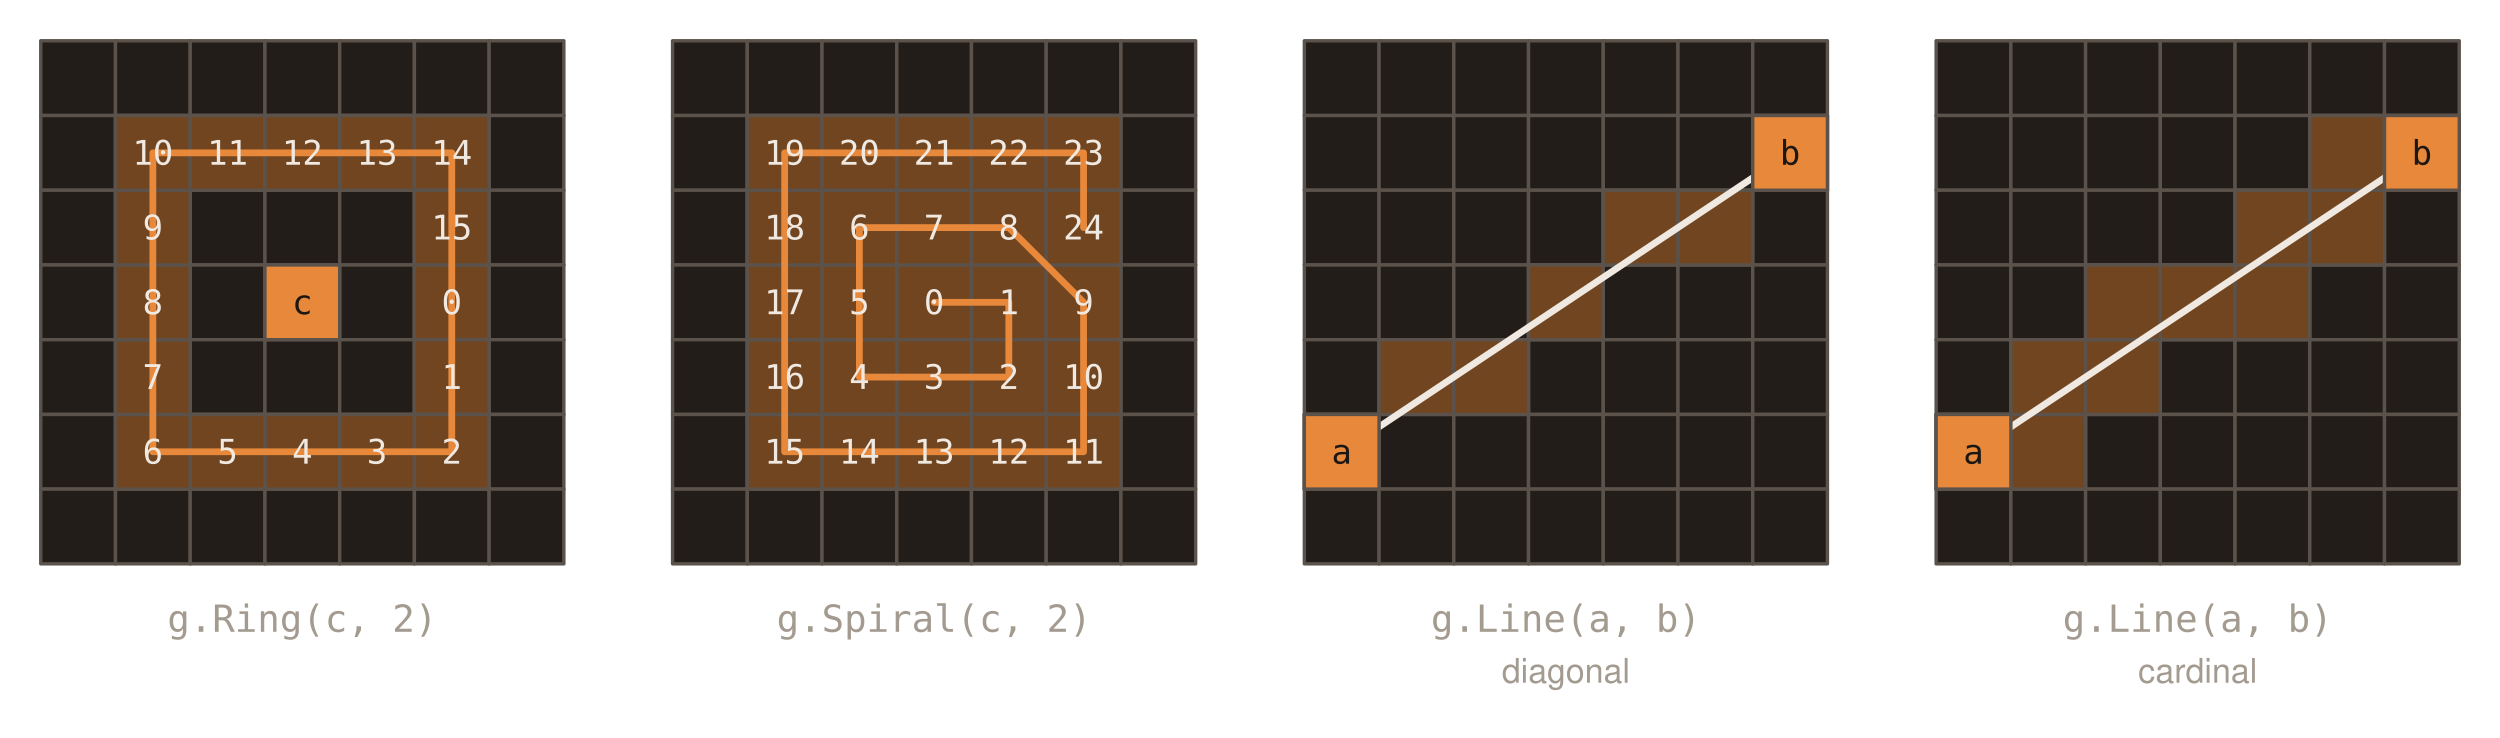
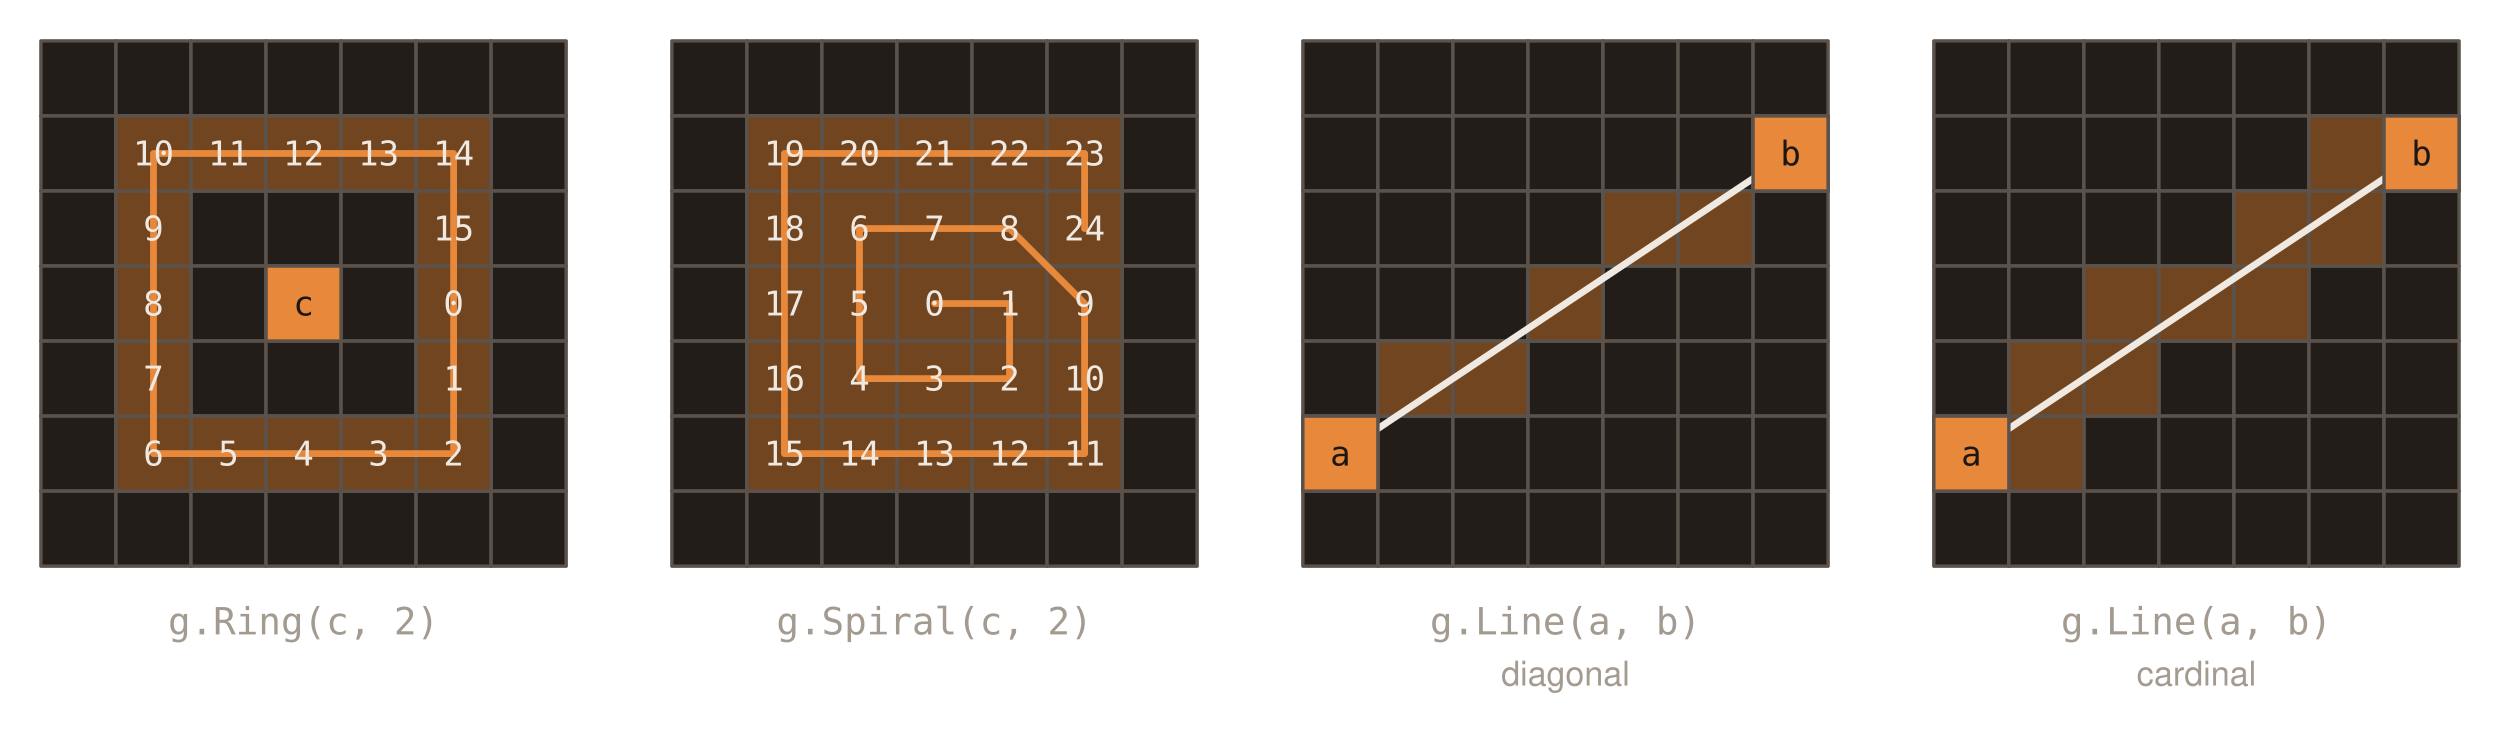
- <svg xmlns="http://www.w3.org/2000/svg" width="736" height="217" viewBox="0 0 736 217" role="img">
+ <svg xmlns="http://www.w3.org/2000/svg" width="733" height="217" viewBox="0 0 733 217" role="img">
  <g transform="translate(12.0 12.0)">
    <polygon points="-0.0,0.0 22.0,-0.0 22.0,22.0 0.0,22.0" fill="#221d19" stroke="#5a524b" stroke-width="1" stroke-linejoin="round" />
    <polygon points="22.0,0.0 44.0,-0.0 44.0,22.0 22.0,22.0" fill="#221d19" stroke="#5a524b" stroke-width="1" stroke-linejoin="round" />
    <polygon points="44.0,0.0 66.0,-0.0 66.0,22.0 44.0,22.0" fill="#221d19" stroke="#5a524b" stroke-width="1" stroke-linejoin="round" />
    <polygon points="66.0,0.0 88.0,-0.0 88.0,22.0 66.0,22.0" fill="#221d19" stroke="#5a524b" stroke-width="1" stroke-linejoin="round" />
    <polygon points="88.0,0.0 110.0,-0.0 110.0,22.0 88.0,22.0" fill="#221d19" stroke="#5a524b" stroke-width="1" stroke-linejoin="round" />
    <polygon points="110.0,0.0 132.0,-0.0 132.0,22.0 110.0,22.0" fill="#221d19" stroke="#5a524b" stroke-width="1" stroke-linejoin="round" />
    <polygon points="132.0,0.0 154.0,-0.0 154.0,22.0 132.0,22.0" fill="#221d19" stroke="#5a524b" stroke-width="1" stroke-linejoin="round" />
    <polygon points="-0.0,22.0 22.0,22.0 22.0,44.0 0.0,44.0" fill="#221d19" stroke="#5a524b" stroke-width="1" stroke-linejoin="round" />
    <polygon points="22.0,22.0 44.0,22.0 44.0,44.0 22.0,44.0" fill="#221d19" stroke="#5a524b" stroke-width="1" stroke-linejoin="round" />
    <polygon points="44.0,22.0 66.0,22.0 66.0,44.0 44.0,44.0" fill="#221d19" stroke="#5a524b" stroke-width="1" stroke-linejoin="round" />
    <polygon points="66.0,22.0 88.0,22.0 88.0,44.0 66.0,44.0" fill="#221d19" stroke="#5a524b" stroke-width="1" stroke-linejoin="round" />
    <polygon points="88.0,22.0 110.0,22.0 110.0,44.0 88.0,44.0" fill="#221d19" stroke="#5a524b" stroke-width="1" stroke-linejoin="round" />
    <polygon points="110.0,22.0 132.0,22.0 132.0,44.0 110.0,44.0" fill="#221d19" stroke="#5a524b" stroke-width="1" stroke-linejoin="round" />
    <polygon points="132.0,22.0 154.0,22.0 154.0,44.0 132.0,44.0" fill="#221d19" stroke="#5a524b" stroke-width="1" stroke-linejoin="round" />
    <polygon points="-0.0,44.0 22.0,44.0 22.0,66.0 0.0,66.0" fill="#221d19" stroke="#5a524b" stroke-width="1" stroke-linejoin="round" />
    <polygon points="22.0,44.0 44.0,44.0 44.0,66.0 22.0,66.0" fill="#221d19" stroke="#5a524b" stroke-width="1" stroke-linejoin="round" />
    <polygon points="44.0,44.0 66.0,44.0 66.0,66.0 44.0,66.0" fill="#221d19" stroke="#5a524b" stroke-width="1" stroke-linejoin="round" />
    <polygon points="66.0,44.0 88.0,44.0 88.0,66.0 66.0,66.0" fill="#221d19" stroke="#5a524b" stroke-width="1" stroke-linejoin="round" />
    <polygon points="88.0,44.0 110.0,44.0 110.0,66.0 88.0,66.0" fill="#221d19" stroke="#5a524b" stroke-width="1" stroke-linejoin="round" />
    <polygon points="110.0,44.0 132.0,44.0 132.0,66.0 110.0,66.0" fill="#221d19" stroke="#5a524b" stroke-width="1" stroke-linejoin="round" />
    <polygon points="132.0,44.0 154.0,44.0 154.0,66.0 132.0,66.0" fill="#221d19" stroke="#5a524b" stroke-width="1" stroke-linejoin="round" />
    <polygon points="-0.0,66.0 22.0,66.0 22.0,88.0 0.0,88.0" fill="#221d19" stroke="#5a524b" stroke-width="1" stroke-linejoin="round" />
    <polygon points="22.0,66.0 44.0,66.0 44.0,88.0 22.0,88.0" fill="#221d19" stroke="#5a524b" stroke-width="1" stroke-linejoin="round" />
    <polygon points="44.0,66.0 66.0,66.0 66.0,88.0 44.0,88.0" fill="#221d19" stroke="#5a524b" stroke-width="1" stroke-linejoin="round" />
    <polygon points="66.0,66.0 88.0,66.0 88.0,88.0 66.0,88.0" fill="#221d19" stroke="#5a524b" stroke-width="1" stroke-linejoin="round" />
    <polygon points="88.0,66.0 110.0,66.0 110.0,88.0 88.0,88.0" fill="#221d19" stroke="#5a524b" stroke-width="1" stroke-linejoin="round" />
    <polygon points="110.0,66.0 132.0,66.0 132.0,88.0 110.0,88.0" fill="#221d19" stroke="#5a524b" stroke-width="1" stroke-linejoin="round" />
    <polygon points="132.0,66.0 154.0,66.0 154.0,88.0 132.0,88.0" fill="#221d19" stroke="#5a524b" stroke-width="1" stroke-linejoin="round" />
    <polygon points="-0.0,88.0 22.0,88.0 22.0,110.0 0.0,110.0" fill="#221d19" stroke="#5a524b" stroke-width="1" stroke-linejoin="round" />
    <polygon points="22.0,88.0 44.0,88.0 44.0,110.0 22.0,110.0" fill="#221d19" stroke="#5a524b" stroke-width="1" stroke-linejoin="round" />
    <polygon points="44.0,88.0 66.0,88.0 66.0,110.0 44.0,110.0" fill="#221d19" stroke="#5a524b" stroke-width="1" stroke-linejoin="round" />
    <polygon points="66.0,88.0 88.0,88.0 88.0,110.0 66.0,110.0" fill="#221d19" stroke="#5a524b" stroke-width="1" stroke-linejoin="round" />
    <polygon points="88.0,88.0 110.0,88.0 110.0,110.0 88.0,110.0" fill="#221d19" stroke="#5a524b" stroke-width="1" stroke-linejoin="round" />
    <polygon points="110.0,88.0 132.0,88.0 132.0,110.0 110.0,110.0" fill="#221d19" stroke="#5a524b" stroke-width="1" stroke-linejoin="round" />
    <polygon points="132.0,88.0 154.0,88.0 154.0,110.0 132.0,110.0" fill="#221d19" stroke="#5a524b" stroke-width="1" stroke-linejoin="round" />
    <polygon points="-0.0,110.0 22.0,110.0 22.0,132.0 0.0,132.0" fill="#221d19" stroke="#5a524b" stroke-width="1" stroke-linejoin="round" />
    <polygon points="22.0,110.0 44.0,110.0 44.0,132.0 22.0,132.0" fill="#221d19" stroke="#5a524b" stroke-width="1" stroke-linejoin="round" />
    <polygon points="44.0,110.0 66.0,110.0 66.0,132.0 44.0,132.0" fill="#221d19" stroke="#5a524b" stroke-width="1" stroke-linejoin="round" />
    <polygon points="66.0,110.0 88.0,110.0 88.0,132.0 66.0,132.0" fill="#221d19" stroke="#5a524b" stroke-width="1" stroke-linejoin="round" />
    <polygon points="88.0,110.0 110.0,110.0 110.0,132.0 88.0,132.0" fill="#221d19" stroke="#5a524b" stroke-width="1" stroke-linejoin="round" />
    <polygon points="110.0,110.0 132.0,110.0 132.0,132.0 110.0,132.0" fill="#221d19" stroke="#5a524b" stroke-width="1" stroke-linejoin="round" />
    <polygon points="132.0,110.0 154.0,110.0 154.0,132.0 132.0,132.0" fill="#221d19" stroke="#5a524b" stroke-width="1" stroke-linejoin="round" />
    <polygon points="-0.0,132.0 22.0,132.0 22.0,154.0 0.0,154.0" fill="#221d19" stroke="#5a524b" stroke-width="1" stroke-linejoin="round" />
    <polygon points="22.0,132.0 44.0,132.0 44.0,154.0 22.0,154.0" fill="#221d19" stroke="#5a524b" stroke-width="1" stroke-linejoin="round" />
    <polygon points="44.0,132.0 66.0,132.0 66.0,154.0 44.0,154.0" fill="#221d19" stroke="#5a524b" stroke-width="1" stroke-linejoin="round" />
    <polygon points="66.0,132.0 88.0,132.0 88.0,154.0 66.0,154.0" fill="#221d19" stroke="#5a524b" stroke-width="1" stroke-linejoin="round" />
    <polygon points="88.0,132.0 110.0,132.0 110.0,154.0 88.0,154.0" fill="#221d19" stroke="#5a524b" stroke-width="1" stroke-linejoin="round" />
    <polygon points="110.0,132.0 132.0,132.0 132.0,154.0 110.0,154.0" fill="#221d19" stroke="#5a524b" stroke-width="1" stroke-linejoin="round" />
    <polygon points="132.0,132.0 154.0,132.0 154.0,154.0 132.0,154.0" fill="#221d19" stroke="#5a524b" stroke-width="1" stroke-linejoin="round" />
    <polygon points="110.0,66.0 132.0,66.0 132.0,88.0 110.0,88.0" fill="#70451f" stroke="#5a524b" stroke-width="1" stroke-linejoin="round" />
    <polygon points="110.0,88.0 132.0,88.0 132.0,110.0 110.0,110.0" fill="#70451f" stroke="#5a524b" stroke-width="1" stroke-linejoin="round" />
    <polygon points="110.0,110.0 132.0,110.0 132.0,132.0 110.0,132.0" fill="#70451f" stroke="#5a524b" stroke-width="1" stroke-linejoin="round" />
    <polygon points="88.0,110.0 110.0,110.0 110.0,132.0 88.0,132.0" fill="#70451f" stroke="#5a524b" stroke-width="1" stroke-linejoin="round" />
    <polygon points="66.0,110.0 88.0,110.0 88.0,132.0 66.0,132.0" fill="#70451f" stroke="#5a524b" stroke-width="1" stroke-linejoin="round" />
    <polygon points="44.0,110.0 66.0,110.0 66.0,132.0 44.0,132.0" fill="#70451f" stroke="#5a524b" stroke-width="1" stroke-linejoin="round" />
    <polygon points="22.0,110.0 44.0,110.0 44.0,132.0 22.0,132.0" fill="#70451f" stroke="#5a524b" stroke-width="1" stroke-linejoin="round" />
    <polygon points="22.0,88.0 44.0,88.0 44.0,110.0 22.0,110.0" fill="#70451f" stroke="#5a524b" stroke-width="1" stroke-linejoin="round" />
    <polygon points="22.0,66.0 44.0,66.0 44.0,88.0 22.0,88.0" fill="#70451f" stroke="#5a524b" stroke-width="1" stroke-linejoin="round" />
    <polygon points="22.0,44.0 44.0,44.0 44.0,66.0 22.0,66.0" fill="#70451f" stroke="#5a524b" stroke-width="1" stroke-linejoin="round" />
    <polygon points="22.0,22.0 44.0,22.0 44.0,44.0 22.0,44.0" fill="#70451f" stroke="#5a524b" stroke-width="1" stroke-linejoin="round" />
    <polygon points="44.0,22.0 66.0,22.0 66.0,44.0 44.0,44.0" fill="#70451f" stroke="#5a524b" stroke-width="1" stroke-linejoin="round" />
    <polygon points="66.0,22.0 88.0,22.0 88.0,44.0 66.0,44.0" fill="#70451f" stroke="#5a524b" stroke-width="1" stroke-linejoin="round" />
    <polygon points="88.0,22.0 110.0,22.0 110.0,44.0 88.0,44.0" fill="#70451f" stroke="#5a524b" stroke-width="1" stroke-linejoin="round" />
    <polygon points="110.0,22.0 132.0,22.0 132.0,44.0 110.0,44.0" fill="#70451f" stroke="#5a524b" stroke-width="1" stroke-linejoin="round" />
    <polygon points="110.0,44.0 132.0,44.0 132.0,66.0 110.0,66.0" fill="#70451f" stroke="#5a524b" stroke-width="1" stroke-linejoin="round" />
    <polyline points="121.0,77.0 121.0,99.0 121.0,121.0 99.0,121.0 77.0,121.0 55.0,121.0 33.0,121.0 33.0,99.0 33.0,77.0 33.0,55.0 33.0,33.0 55.0,33.0 77.0,33.0 99.0,33.0 121.0,33.0 121.0,55.0 121.0,77.0" fill="none" stroke="#e8883a" stroke-width="2" stroke-linejoin="round" stroke-linecap="round" />
    <text x="121.0" y="80.5" font-family="ui-monospace, SFMono-Regular, Menlo, Consolas, monospace" font-size="10" text-anchor="middle">
      <tspan fill="#f0e9e2">0</tspan>
    </text>
    <text x="121.0" y="102.5" font-family="ui-monospace, SFMono-Regular, Menlo, Consolas, monospace" font-size="10" text-anchor="middle">
      <tspan fill="#f0e9e2">1</tspan>
    </text>
    <text x="121.0" y="124.5" font-family="ui-monospace, SFMono-Regular, Menlo, Consolas, monospace" font-size="10" text-anchor="middle">
      <tspan fill="#f0e9e2">2</tspan>
    </text>
    <text x="99.0" y="124.5" font-family="ui-monospace, SFMono-Regular, Menlo, Consolas, monospace" font-size="10" text-anchor="middle">
      <tspan fill="#f0e9e2">3</tspan>
    </text>
    <text x="77.0" y="124.5" font-family="ui-monospace, SFMono-Regular, Menlo, Consolas, monospace" font-size="10" text-anchor="middle">
      <tspan fill="#f0e9e2">4</tspan>
    </text>
    <text x="55.0" y="124.5" font-family="ui-monospace, SFMono-Regular, Menlo, Consolas, monospace" font-size="10" text-anchor="middle">
      <tspan fill="#f0e9e2">5</tspan>
    </text>
    <text x="33.0" y="124.5" font-family="ui-monospace, SFMono-Regular, Menlo, Consolas, monospace" font-size="10" text-anchor="middle">
      <tspan fill="#f0e9e2">6</tspan>
    </text>
    <text x="33.0" y="102.5" font-family="ui-monospace, SFMono-Regular, Menlo, Consolas, monospace" font-size="10" text-anchor="middle">
      <tspan fill="#f0e9e2">7</tspan>
    </text>
    <text x="33.0" y="80.5" font-family="ui-monospace, SFMono-Regular, Menlo, Consolas, monospace" font-size="10" text-anchor="middle">
      <tspan fill="#f0e9e2">8</tspan>
    </text>
    <text x="33.0" y="58.5" font-family="ui-monospace, SFMono-Regular, Menlo, Consolas, monospace" font-size="10" text-anchor="middle">
      <tspan fill="#f0e9e2">9</tspan>
    </text>
    <text x="33.0" y="36.5" font-family="ui-monospace, SFMono-Regular, Menlo, Consolas, monospace" font-size="10" text-anchor="middle">
      <tspan fill="#f0e9e2">10</tspan>
    </text>
    <text x="55.0" y="36.5" font-family="ui-monospace, SFMono-Regular, Menlo, Consolas, monospace" font-size="10" text-anchor="middle">
      <tspan fill="#f0e9e2">11</tspan>
    </text>
    <text x="77.0" y="36.5" font-family="ui-monospace, SFMono-Regular, Menlo, Consolas, monospace" font-size="10" text-anchor="middle">
      <tspan fill="#f0e9e2">12</tspan>
    </text>
    <text x="99.0" y="36.5" font-family="ui-monospace, SFMono-Regular, Menlo, Consolas, monospace" font-size="10" text-anchor="middle">
      <tspan fill="#f0e9e2">13</tspan>
    </text>
    <text x="121.0" y="36.5" font-family="ui-monospace, SFMono-Regular, Menlo, Consolas, monospace" font-size="10" text-anchor="middle">
      <tspan fill="#f0e9e2">14</tspan>
    </text>
    <text x="121.0" y="58.5" font-family="ui-monospace, SFMono-Regular, Menlo, Consolas, monospace" font-size="10" text-anchor="middle">
      <tspan fill="#f0e9e2">15</tspan>
    </text>
    <polygon points="66.0,66.0 88.0,66.0 88.0,88.0 66.0,88.0" fill="#e8883a" stroke="#5a524b" stroke-width="1" stroke-linejoin="round" />
    <text x="77.0" y="80.5" font-family="ui-monospace, SFMono-Regular, Menlo, Consolas, monospace" font-size="10" text-anchor="middle">
      <tspan fill="#1c1713">c</tspan>
    </text>
  </g>
  <text x="89.0" y="186.0" font-family="ui-monospace, SFMono-Regular, Menlo, Consolas, monospace" font-size="11" text-anchor="middle" fill="#a39a90">g.Ring(c, 2)</text>
-   <g transform="translate(198.0 12.0)">
+   <g transform="translate(197.0 12.0)">
    <polygon points="-0.0,0.0 22.0,-0.0 22.0,22.0 0.0,22.0" fill="#221d19" stroke="#5a524b" stroke-width="1" stroke-linejoin="round" />
    <polygon points="22.0,0.0 44.0,-0.0 44.0,22.0 22.0,22.0" fill="#221d19" stroke="#5a524b" stroke-width="1" stroke-linejoin="round" />
    <polygon points="44.0,0.0 66.0,-0.0 66.0,22.0 44.0,22.0" fill="#221d19" stroke="#5a524b" stroke-width="1" stroke-linejoin="round" />
    <polygon points="66.0,0.0 88.0,-0.0 88.0,22.0 66.0,22.0" fill="#221d19" stroke="#5a524b" stroke-width="1" stroke-linejoin="round" />
    <polygon points="88.0,0.0 110.0,-0.0 110.0,22.0 88.0,22.0" fill="#221d19" stroke="#5a524b" stroke-width="1" stroke-linejoin="round" />
    <polygon points="110.0,0.0 132.0,-0.0 132.0,22.0 110.0,22.0" fill="#221d19" stroke="#5a524b" stroke-width="1" stroke-linejoin="round" />
    <polygon points="132.0,0.0 154.0,-0.0 154.0,22.0 132.0,22.0" fill="#221d19" stroke="#5a524b" stroke-width="1" stroke-linejoin="round" />
    <polygon points="-0.0,22.0 22.0,22.0 22.0,44.0 0.0,44.0" fill="#221d19" stroke="#5a524b" stroke-width="1" stroke-linejoin="round" />
    <polygon points="22.0,22.0 44.0,22.0 44.0,44.0 22.0,44.0" fill="#221d19" stroke="#5a524b" stroke-width="1" stroke-linejoin="round" />
    <polygon points="44.0,22.0 66.0,22.0 66.0,44.0 44.0,44.0" fill="#221d19" stroke="#5a524b" stroke-width="1" stroke-linejoin="round" />
    <polygon points="66.0,22.0 88.0,22.0 88.0,44.0 66.0,44.0" fill="#221d19" stroke="#5a524b" stroke-width="1" stroke-linejoin="round" />
    <polygon points="88.0,22.0 110.0,22.0 110.0,44.0 88.0,44.0" fill="#221d19" stroke="#5a524b" stroke-width="1" stroke-linejoin="round" />
    <polygon points="110.0,22.0 132.0,22.0 132.0,44.0 110.0,44.0" fill="#221d19" stroke="#5a524b" stroke-width="1" stroke-linejoin="round" />
    <polygon points="132.0,22.0 154.0,22.0 154.0,44.0 132.0,44.0" fill="#221d19" stroke="#5a524b" stroke-width="1" stroke-linejoin="round" />
    <polygon points="-0.0,44.0 22.0,44.0 22.0,66.0 0.0,66.0" fill="#221d19" stroke="#5a524b" stroke-width="1" stroke-linejoin="round" />
    <polygon points="22.0,44.0 44.0,44.0 44.0,66.0 22.0,66.0" fill="#221d19" stroke="#5a524b" stroke-width="1" stroke-linejoin="round" />
    <polygon points="44.0,44.0 66.0,44.0 66.0,66.0 44.0,66.0" fill="#221d19" stroke="#5a524b" stroke-width="1" stroke-linejoin="round" />
    <polygon points="66.0,44.0 88.0,44.0 88.0,66.0 66.0,66.0" fill="#221d19" stroke="#5a524b" stroke-width="1" stroke-linejoin="round" />
    <polygon points="88.0,44.0 110.0,44.0 110.0,66.0 88.0,66.0" fill="#221d19" stroke="#5a524b" stroke-width="1" stroke-linejoin="round" />
    <polygon points="110.0,44.0 132.0,44.0 132.0,66.0 110.0,66.0" fill="#221d19" stroke="#5a524b" stroke-width="1" stroke-linejoin="round" />
    <polygon points="132.0,44.0 154.0,44.0 154.0,66.0 132.0,66.0" fill="#221d19" stroke="#5a524b" stroke-width="1" stroke-linejoin="round" />
    <polygon points="-0.0,66.0 22.0,66.0 22.0,88.0 0.0,88.0" fill="#221d19" stroke="#5a524b" stroke-width="1" stroke-linejoin="round" />
    <polygon points="22.0,66.0 44.0,66.0 44.0,88.0 22.0,88.0" fill="#221d19" stroke="#5a524b" stroke-width="1" stroke-linejoin="round" />
    <polygon points="44.0,66.0 66.0,66.0 66.0,88.0 44.0,88.0" fill="#221d19" stroke="#5a524b" stroke-width="1" stroke-linejoin="round" />
    <polygon points="66.0,66.0 88.0,66.0 88.0,88.0 66.0,88.0" fill="#221d19" stroke="#5a524b" stroke-width="1" stroke-linejoin="round" />
    <polygon points="88.0,66.0 110.0,66.0 110.0,88.0 88.0,88.0" fill="#221d19" stroke="#5a524b" stroke-width="1" stroke-linejoin="round" />
    <polygon points="110.0,66.0 132.0,66.0 132.0,88.0 110.0,88.0" fill="#221d19" stroke="#5a524b" stroke-width="1" stroke-linejoin="round" />
    <polygon points="132.0,66.0 154.0,66.0 154.0,88.0 132.0,88.0" fill="#221d19" stroke="#5a524b" stroke-width="1" stroke-linejoin="round" />
    <polygon points="-0.0,88.0 22.0,88.0 22.0,110.0 0.0,110.0" fill="#221d19" stroke="#5a524b" stroke-width="1" stroke-linejoin="round" />
    <polygon points="22.0,88.0 44.0,88.0 44.0,110.0 22.0,110.0" fill="#221d19" stroke="#5a524b" stroke-width="1" stroke-linejoin="round" />
    <polygon points="44.0,88.0 66.0,88.0 66.0,110.0 44.0,110.0" fill="#221d19" stroke="#5a524b" stroke-width="1" stroke-linejoin="round" />
    <polygon points="66.0,88.0 88.0,88.0 88.0,110.0 66.0,110.0" fill="#221d19" stroke="#5a524b" stroke-width="1" stroke-linejoin="round" />
    <polygon points="88.0,88.0 110.0,88.0 110.0,110.0 88.0,110.0" fill="#221d19" stroke="#5a524b" stroke-width="1" stroke-linejoin="round" />
    <polygon points="110.0,88.0 132.0,88.0 132.0,110.0 110.0,110.0" fill="#221d19" stroke="#5a524b" stroke-width="1" stroke-linejoin="round" />
    <polygon points="132.0,88.0 154.0,88.0 154.0,110.0 132.0,110.0" fill="#221d19" stroke="#5a524b" stroke-width="1" stroke-linejoin="round" />
    <polygon points="-0.0,110.0 22.0,110.0 22.0,132.0 0.0,132.0" fill="#221d19" stroke="#5a524b" stroke-width="1" stroke-linejoin="round" />
    <polygon points="22.0,110.0 44.0,110.0 44.0,132.0 22.0,132.0" fill="#221d19" stroke="#5a524b" stroke-width="1" stroke-linejoin="round" />
    <polygon points="44.0,110.0 66.0,110.0 66.0,132.0 44.0,132.0" fill="#221d19" stroke="#5a524b" stroke-width="1" stroke-linejoin="round" />
    <polygon points="66.0,110.0 88.0,110.0 88.0,132.0 66.0,132.0" fill="#221d19" stroke="#5a524b" stroke-width="1" stroke-linejoin="round" />
    <polygon points="88.0,110.0 110.0,110.0 110.0,132.0 88.0,132.0" fill="#221d19" stroke="#5a524b" stroke-width="1" stroke-linejoin="round" />
    <polygon points="110.0,110.0 132.0,110.0 132.0,132.0 110.0,132.0" fill="#221d19" stroke="#5a524b" stroke-width="1" stroke-linejoin="round" />
    <polygon points="132.0,110.0 154.0,110.0 154.0,132.0 132.0,132.0" fill="#221d19" stroke="#5a524b" stroke-width="1" stroke-linejoin="round" />
    <polygon points="-0.0,132.0 22.0,132.0 22.0,154.0 0.0,154.0" fill="#221d19" stroke="#5a524b" stroke-width="1" stroke-linejoin="round" />
    <polygon points="22.0,132.0 44.0,132.0 44.0,154.0 22.0,154.0" fill="#221d19" stroke="#5a524b" stroke-width="1" stroke-linejoin="round" />
    <polygon points="44.0,132.0 66.0,132.0 66.0,154.0 44.0,154.0" fill="#221d19" stroke="#5a524b" stroke-width="1" stroke-linejoin="round" />
    <polygon points="66.0,132.0 88.0,132.0 88.0,154.0 66.0,154.0" fill="#221d19" stroke="#5a524b" stroke-width="1" stroke-linejoin="round" />
    <polygon points="88.0,132.0 110.0,132.0 110.0,154.0 88.0,154.0" fill="#221d19" stroke="#5a524b" stroke-width="1" stroke-linejoin="round" />
    <polygon points="110.0,132.0 132.0,132.0 132.0,154.0 110.0,154.0" fill="#221d19" stroke="#5a524b" stroke-width="1" stroke-linejoin="round" />
    <polygon points="132.0,132.0 154.0,132.0 154.0,154.0 132.0,154.0" fill="#221d19" stroke="#5a524b" stroke-width="1" stroke-linejoin="round" />
    <polygon points="66.0,66.0 88.0,66.0 88.0,88.0 66.0,88.0" fill="#70451f" stroke="#5a524b" stroke-width="1" stroke-linejoin="round" />
    <polygon points="88.0,66.0 110.0,66.0 110.0,88.0 88.0,88.0" fill="#70451f" stroke="#5a524b" stroke-width="1" stroke-linejoin="round" />
    <polygon points="88.0,88.0 110.0,88.0 110.0,110.0 88.0,110.0" fill="#70451f" stroke="#5a524b" stroke-width="1" stroke-linejoin="round" />
    <polygon points="66.0,88.0 88.0,88.0 88.0,110.0 66.0,110.0" fill="#70451f" stroke="#5a524b" stroke-width="1" stroke-linejoin="round" />
    <polygon points="44.0,88.0 66.0,88.0 66.0,110.0 44.0,110.0" fill="#70451f" stroke="#5a524b" stroke-width="1" stroke-linejoin="round" />
    <polygon points="44.0,66.0 66.0,66.0 66.0,88.0 44.0,88.0" fill="#70451f" stroke="#5a524b" stroke-width="1" stroke-linejoin="round" />
    <polygon points="44.0,44.0 66.0,44.0 66.0,66.0 44.0,66.0" fill="#70451f" stroke="#5a524b" stroke-width="1" stroke-linejoin="round" />
    <polygon points="66.0,44.0 88.0,44.0 88.0,66.0 66.0,66.0" fill="#70451f" stroke="#5a524b" stroke-width="1" stroke-linejoin="round" />
    <polygon points="88.0,44.0 110.0,44.0 110.0,66.0 88.0,66.0" fill="#70451f" stroke="#5a524b" stroke-width="1" stroke-linejoin="round" />
    <polygon points="110.0,66.0 132.0,66.0 132.0,88.0 110.0,88.0" fill="#70451f" stroke="#5a524b" stroke-width="1" stroke-linejoin="round" />
    <polygon points="110.0,88.0 132.0,88.0 132.0,110.0 110.0,110.0" fill="#70451f" stroke="#5a524b" stroke-width="1" stroke-linejoin="round" />
    <polygon points="110.0,110.0 132.0,110.0 132.0,132.0 110.0,132.0" fill="#70451f" stroke="#5a524b" stroke-width="1" stroke-linejoin="round" />
    <polygon points="88.0,110.0 110.0,110.0 110.0,132.0 88.0,132.0" fill="#70451f" stroke="#5a524b" stroke-width="1" stroke-linejoin="round" />
    <polygon points="66.0,110.0 88.0,110.0 88.0,132.0 66.0,132.0" fill="#70451f" stroke="#5a524b" stroke-width="1" stroke-linejoin="round" />
    <polygon points="44.0,110.0 66.0,110.0 66.0,132.0 44.0,132.0" fill="#70451f" stroke="#5a524b" stroke-width="1" stroke-linejoin="round" />
    <polygon points="22.0,110.0 44.0,110.0 44.0,132.0 22.0,132.0" fill="#70451f" stroke="#5a524b" stroke-width="1" stroke-linejoin="round" />
    <polygon points="22.0,88.0 44.0,88.0 44.0,110.0 22.0,110.0" fill="#70451f" stroke="#5a524b" stroke-width="1" stroke-linejoin="round" />
    <polygon points="22.0,66.0 44.0,66.0 44.0,88.0 22.0,88.0" fill="#70451f" stroke="#5a524b" stroke-width="1" stroke-linejoin="round" />
    <polygon points="22.0,44.0 44.0,44.0 44.0,66.0 22.0,66.0" fill="#70451f" stroke="#5a524b" stroke-width="1" stroke-linejoin="round" />
    <polygon points="22.0,22.0 44.0,22.0 44.0,44.0 22.0,44.0" fill="#70451f" stroke="#5a524b" stroke-width="1" stroke-linejoin="round" />
    <polygon points="44.0,22.0 66.0,22.0 66.0,44.0 44.0,44.0" fill="#70451f" stroke="#5a524b" stroke-width="1" stroke-linejoin="round" />
    <polygon points="66.0,22.0 88.0,22.0 88.0,44.0 66.0,44.0" fill="#70451f" stroke="#5a524b" stroke-width="1" stroke-linejoin="round" />
    <polygon points="88.0,22.0 110.0,22.0 110.0,44.0 88.0,44.0" fill="#70451f" stroke="#5a524b" stroke-width="1" stroke-linejoin="round" />
    <polygon points="110.0,22.0 132.0,22.0 132.0,44.0 110.0,44.0" fill="#70451f" stroke="#5a524b" stroke-width="1" stroke-linejoin="round" />
    <polygon points="110.0,44.0 132.0,44.0 132.0,66.0 110.0,66.0" fill="#70451f" stroke="#5a524b" stroke-width="1" stroke-linejoin="round" />
    <polyline points="77.0,77.0 99.0,77.0 99.0,99.0 77.0,99.0 55.0,99.0 55.0,77.0 55.0,55.0 77.0,55.0 99.0,55.0 121.0,77.0 121.0,99.0 121.0,121.0 99.0,121.0 77.0,121.0 55.0,121.0 33.0,121.0 33.0,99.0 33.0,77.0 33.0,55.0 33.0,33.0 55.0,33.0 77.0,33.0 99.0,33.0 121.0,33.0 121.0,55.0" fill="none" stroke="#e8883a" stroke-width="2" stroke-linejoin="round" stroke-linecap="round" />
    <text x="77.0" y="80.5" font-family="ui-monospace, SFMono-Regular, Menlo, Consolas, monospace" font-size="10" text-anchor="middle">
      <tspan fill="#f0e9e2">0</tspan>
    </text>
    <text x="99.0" y="80.5" font-family="ui-monospace, SFMono-Regular, Menlo, Consolas, monospace" font-size="10" text-anchor="middle">
      <tspan fill="#f0e9e2">1</tspan>
    </text>
    <text x="99.0" y="102.5" font-family="ui-monospace, SFMono-Regular, Menlo, Consolas, monospace" font-size="10" text-anchor="middle">
      <tspan fill="#f0e9e2">2</tspan>
    </text>
    <text x="77.0" y="102.5" font-family="ui-monospace, SFMono-Regular, Menlo, Consolas, monospace" font-size="10" text-anchor="middle">
      <tspan fill="#f0e9e2">3</tspan>
    </text>
    <text x="55.0" y="102.5" font-family="ui-monospace, SFMono-Regular, Menlo, Consolas, monospace" font-size="10" text-anchor="middle">
      <tspan fill="#f0e9e2">4</tspan>
    </text>
    <text x="55.0" y="80.5" font-family="ui-monospace, SFMono-Regular, Menlo, Consolas, monospace" font-size="10" text-anchor="middle">
      <tspan fill="#f0e9e2">5</tspan>
    </text>
    <text x="55.0" y="58.5" font-family="ui-monospace, SFMono-Regular, Menlo, Consolas, monospace" font-size="10" text-anchor="middle">
      <tspan fill="#f0e9e2">6</tspan>
    </text>
    <text x="77.0" y="58.5" font-family="ui-monospace, SFMono-Regular, Menlo, Consolas, monospace" font-size="10" text-anchor="middle">
      <tspan fill="#f0e9e2">7</tspan>
    </text>
    <text x="99.0" y="58.5" font-family="ui-monospace, SFMono-Regular, Menlo, Consolas, monospace" font-size="10" text-anchor="middle">
      <tspan fill="#f0e9e2">8</tspan>
    </text>
    <text x="121.0" y="80.5" font-family="ui-monospace, SFMono-Regular, Menlo, Consolas, monospace" font-size="10" text-anchor="middle">
      <tspan fill="#f0e9e2">9</tspan>
    </text>
    <text x="121.0" y="102.5" font-family="ui-monospace, SFMono-Regular, Menlo, Consolas, monospace" font-size="10" text-anchor="middle">
      <tspan fill="#f0e9e2">10</tspan>
    </text>
    <text x="121.0" y="124.5" font-family="ui-monospace, SFMono-Regular, Menlo, Consolas, monospace" font-size="10" text-anchor="middle">
      <tspan fill="#f0e9e2">11</tspan>
    </text>
    <text x="99.0" y="124.5" font-family="ui-monospace, SFMono-Regular, Menlo, Consolas, monospace" font-size="10" text-anchor="middle">
      <tspan fill="#f0e9e2">12</tspan>
    </text>
    <text x="77.0" y="124.5" font-family="ui-monospace, SFMono-Regular, Menlo, Consolas, monospace" font-size="10" text-anchor="middle">
      <tspan fill="#f0e9e2">13</tspan>
    </text>
    <text x="55.0" y="124.5" font-family="ui-monospace, SFMono-Regular, Menlo, Consolas, monospace" font-size="10" text-anchor="middle">
      <tspan fill="#f0e9e2">14</tspan>
    </text>
    <text x="33.0" y="124.5" font-family="ui-monospace, SFMono-Regular, Menlo, Consolas, monospace" font-size="10" text-anchor="middle">
      <tspan fill="#f0e9e2">15</tspan>
    </text>
    <text x="33.0" y="102.5" font-family="ui-monospace, SFMono-Regular, Menlo, Consolas, monospace" font-size="10" text-anchor="middle">
      <tspan fill="#f0e9e2">16</tspan>
    </text>
    <text x="33.0" y="80.5" font-family="ui-monospace, SFMono-Regular, Menlo, Consolas, monospace" font-size="10" text-anchor="middle">
      <tspan fill="#f0e9e2">17</tspan>
    </text>
    <text x="33.0" y="58.5" font-family="ui-monospace, SFMono-Regular, Menlo, Consolas, monospace" font-size="10" text-anchor="middle">
      <tspan fill="#f0e9e2">18</tspan>
    </text>
    <text x="33.0" y="36.5" font-family="ui-monospace, SFMono-Regular, Menlo, Consolas, monospace" font-size="10" text-anchor="middle">
      <tspan fill="#f0e9e2">19</tspan>
    </text>
    <text x="55.0" y="36.5" font-family="ui-monospace, SFMono-Regular, Menlo, Consolas, monospace" font-size="10" text-anchor="middle">
      <tspan fill="#f0e9e2">20</tspan>
    </text>
    <text x="77.0" y="36.5" font-family="ui-monospace, SFMono-Regular, Menlo, Consolas, monospace" font-size="10" text-anchor="middle">
      <tspan fill="#f0e9e2">21</tspan>
    </text>
    <text x="99.0" y="36.5" font-family="ui-monospace, SFMono-Regular, Menlo, Consolas, monospace" font-size="10" text-anchor="middle">
      <tspan fill="#f0e9e2">22</tspan>
    </text>
    <text x="121.0" y="36.5" font-family="ui-monospace, SFMono-Regular, Menlo, Consolas, monospace" font-size="10" text-anchor="middle">
      <tspan fill="#f0e9e2">23</tspan>
    </text>
    <text x="121.0" y="58.5" font-family="ui-monospace, SFMono-Regular, Menlo, Consolas, monospace" font-size="10" text-anchor="middle">
      <tspan fill="#f0e9e2">24</tspan>
    </text>
  </g>
-   <text x="275.0" y="186.0" font-family="ui-monospace, SFMono-Regular, Menlo, Consolas, monospace" font-size="11" text-anchor="middle" fill="#a39a90">g.Spiral(c, 2)</text>
-   <g transform="translate(384.0 12.0)">
+   <text x="274.0" y="186.0" font-family="ui-monospace, SFMono-Regular, Menlo, Consolas, monospace" font-size="11" text-anchor="middle" fill="#a39a90">g.Spiral(c, 2)</text>
+   <g transform="translate(382.0 12.0)">
    <polygon points="-0.0,0.0 22.0,-0.0 22.0,22.0 0.0,22.0" fill="#221d19" stroke="#5a524b" stroke-width="1" stroke-linejoin="round" />
    <polygon points="22.0,0.0 44.0,-0.0 44.0,22.0 22.0,22.0" fill="#221d19" stroke="#5a524b" stroke-width="1" stroke-linejoin="round" />
    <polygon points="44.0,0.0 66.0,-0.0 66.0,22.0 44.0,22.0" fill="#221d19" stroke="#5a524b" stroke-width="1" stroke-linejoin="round" />
    <polygon points="66.0,0.0 88.0,-0.0 88.0,22.0 66.0,22.0" fill="#221d19" stroke="#5a524b" stroke-width="1" stroke-linejoin="round" />
    <polygon points="88.0,0.0 110.0,-0.0 110.0,22.0 88.0,22.0" fill="#221d19" stroke="#5a524b" stroke-width="1" stroke-linejoin="round" />
    <polygon points="110.0,0.0 132.0,-0.0 132.0,22.0 110.0,22.0" fill="#221d19" stroke="#5a524b" stroke-width="1" stroke-linejoin="round" />
    <polygon points="132.0,0.0 154.0,-0.0 154.0,22.0 132.0,22.0" fill="#221d19" stroke="#5a524b" stroke-width="1" stroke-linejoin="round" />
    <polygon points="-0.0,22.0 22.0,22.0 22.0,44.0 0.0,44.0" fill="#221d19" stroke="#5a524b" stroke-width="1" stroke-linejoin="round" />
    <polygon points="22.0,22.0 44.0,22.0 44.0,44.0 22.0,44.0" fill="#221d19" stroke="#5a524b" stroke-width="1" stroke-linejoin="round" />
    <polygon points="44.0,22.0 66.0,22.0 66.0,44.0 44.0,44.0" fill="#221d19" stroke="#5a524b" stroke-width="1" stroke-linejoin="round" />
    <polygon points="66.0,22.0 88.0,22.0 88.0,44.0 66.0,44.0" fill="#221d19" stroke="#5a524b" stroke-width="1" stroke-linejoin="round" />
    <polygon points="88.0,22.0 110.0,22.0 110.0,44.0 88.0,44.0" fill="#221d19" stroke="#5a524b" stroke-width="1" stroke-linejoin="round" />
    <polygon points="110.0,22.0 132.0,22.0 132.0,44.0 110.0,44.0" fill="#221d19" stroke="#5a524b" stroke-width="1" stroke-linejoin="round" />
    <polygon points="132.0,22.0 154.0,22.0 154.0,44.0 132.0,44.0" fill="#221d19" stroke="#5a524b" stroke-width="1" stroke-linejoin="round" />
    <polygon points="-0.0,44.0 22.0,44.0 22.0,66.0 0.0,66.0" fill="#221d19" stroke="#5a524b" stroke-width="1" stroke-linejoin="round" />
    <polygon points="22.0,44.0 44.0,44.0 44.0,66.0 22.0,66.0" fill="#221d19" stroke="#5a524b" stroke-width="1" stroke-linejoin="round" />
    <polygon points="44.0,44.0 66.0,44.0 66.0,66.0 44.0,66.0" fill="#221d19" stroke="#5a524b" stroke-width="1" stroke-linejoin="round" />
    <polygon points="66.0,44.0 88.0,44.0 88.0,66.0 66.0,66.0" fill="#221d19" stroke="#5a524b" stroke-width="1" stroke-linejoin="round" />
    <polygon points="88.0,44.0 110.0,44.0 110.0,66.0 88.0,66.0" fill="#221d19" stroke="#5a524b" stroke-width="1" stroke-linejoin="round" />
    <polygon points="110.0,44.0 132.0,44.0 132.0,66.0 110.0,66.0" fill="#221d19" stroke="#5a524b" stroke-width="1" stroke-linejoin="round" />
    <polygon points="132.0,44.0 154.0,44.0 154.0,66.0 132.0,66.0" fill="#221d19" stroke="#5a524b" stroke-width="1" stroke-linejoin="round" />
    <polygon points="-0.0,66.0 22.0,66.0 22.0,88.0 0.0,88.0" fill="#221d19" stroke="#5a524b" stroke-width="1" stroke-linejoin="round" />
    <polygon points="22.0,66.0 44.0,66.0 44.0,88.0 22.0,88.0" fill="#221d19" stroke="#5a524b" stroke-width="1" stroke-linejoin="round" />
    <polygon points="44.0,66.0 66.0,66.0 66.0,88.0 44.0,88.0" fill="#221d19" stroke="#5a524b" stroke-width="1" stroke-linejoin="round" />
    <polygon points="66.0,66.0 88.0,66.0 88.0,88.0 66.0,88.0" fill="#221d19" stroke="#5a524b" stroke-width="1" stroke-linejoin="round" />
    <polygon points="88.0,66.0 110.0,66.0 110.0,88.0 88.0,88.0" fill="#221d19" stroke="#5a524b" stroke-width="1" stroke-linejoin="round" />
    <polygon points="110.0,66.0 132.0,66.0 132.0,88.0 110.0,88.0" fill="#221d19" stroke="#5a524b" stroke-width="1" stroke-linejoin="round" />
    <polygon points="132.0,66.0 154.0,66.0 154.0,88.0 132.0,88.0" fill="#221d19" stroke="#5a524b" stroke-width="1" stroke-linejoin="round" />
    <polygon points="-0.0,88.0 22.0,88.0 22.0,110.0 0.0,110.0" fill="#221d19" stroke="#5a524b" stroke-width="1" stroke-linejoin="round" />
    <polygon points="22.0,88.0 44.0,88.0 44.0,110.0 22.0,110.0" fill="#221d19" stroke="#5a524b" stroke-width="1" stroke-linejoin="round" />
    <polygon points="44.0,88.0 66.0,88.0 66.0,110.0 44.0,110.0" fill="#221d19" stroke="#5a524b" stroke-width="1" stroke-linejoin="round" />
    <polygon points="66.0,88.0 88.0,88.0 88.0,110.0 66.0,110.0" fill="#221d19" stroke="#5a524b" stroke-width="1" stroke-linejoin="round" />
    <polygon points="88.0,88.0 110.0,88.0 110.0,110.0 88.0,110.0" fill="#221d19" stroke="#5a524b" stroke-width="1" stroke-linejoin="round" />
    <polygon points="110.0,88.0 132.0,88.0 132.0,110.0 110.0,110.0" fill="#221d19" stroke="#5a524b" stroke-width="1" stroke-linejoin="round" />
    <polygon points="132.0,88.0 154.0,88.0 154.0,110.0 132.0,110.0" fill="#221d19" stroke="#5a524b" stroke-width="1" stroke-linejoin="round" />
    <polygon points="-0.0,110.0 22.0,110.0 22.0,132.0 0.0,132.0" fill="#221d19" stroke="#5a524b" stroke-width="1" stroke-linejoin="round" />
    <polygon points="22.0,110.0 44.0,110.0 44.0,132.0 22.0,132.0" fill="#221d19" stroke="#5a524b" stroke-width="1" stroke-linejoin="round" />
    <polygon points="44.0,110.0 66.0,110.0 66.0,132.0 44.0,132.0" fill="#221d19" stroke="#5a524b" stroke-width="1" stroke-linejoin="round" />
    <polygon points="66.0,110.0 88.0,110.0 88.0,132.0 66.0,132.0" fill="#221d19" stroke="#5a524b" stroke-width="1" stroke-linejoin="round" />
    <polygon points="88.0,110.0 110.0,110.0 110.0,132.0 88.0,132.0" fill="#221d19" stroke="#5a524b" stroke-width="1" stroke-linejoin="round" />
    <polygon points="110.0,110.0 132.0,110.0 132.0,132.0 110.0,132.0" fill="#221d19" stroke="#5a524b" stroke-width="1" stroke-linejoin="round" />
    <polygon points="132.0,110.0 154.0,110.0 154.0,132.0 132.0,132.0" fill="#221d19" stroke="#5a524b" stroke-width="1" stroke-linejoin="round" />
    <polygon points="-0.0,132.0 22.0,132.0 22.0,154.0 0.0,154.0" fill="#221d19" stroke="#5a524b" stroke-width="1" stroke-linejoin="round" />
    <polygon points="22.0,132.0 44.0,132.0 44.0,154.0 22.0,154.0" fill="#221d19" stroke="#5a524b" stroke-width="1" stroke-linejoin="round" />
    <polygon points="44.0,132.0 66.0,132.0 66.0,154.0 44.0,154.0" fill="#221d19" stroke="#5a524b" stroke-width="1" stroke-linejoin="round" />
    <polygon points="66.0,132.0 88.0,132.0 88.0,154.0 66.0,154.0" fill="#221d19" stroke="#5a524b" stroke-width="1" stroke-linejoin="round" />
    <polygon points="88.0,132.0 110.0,132.0 110.0,154.0 88.0,154.0" fill="#221d19" stroke="#5a524b" stroke-width="1" stroke-linejoin="round" />
    <polygon points="110.0,132.0 132.0,132.0 132.0,154.0 110.0,154.0" fill="#221d19" stroke="#5a524b" stroke-width="1" stroke-linejoin="round" />
    <polygon points="132.0,132.0 154.0,132.0 154.0,154.0 132.0,154.0" fill="#221d19" stroke="#5a524b" stroke-width="1" stroke-linejoin="round" />
    <polygon points="-0.0,110.0 22.0,110.0 22.0,132.0 0.0,132.0" fill="#70451f" stroke="#5a524b" stroke-width="1" stroke-linejoin="round" />
    <polygon points="22.0,88.0 44.0,88.0 44.0,110.0 22.0,110.0" fill="#70451f" stroke="#5a524b" stroke-width="1" stroke-linejoin="round" />
    <polygon points="44.0,88.0 66.0,88.0 66.0,110.0 44.0,110.0" fill="#70451f" stroke="#5a524b" stroke-width="1" stroke-linejoin="round" />
    <polygon points="66.0,66.0 88.0,66.0 88.0,88.0 66.0,88.0" fill="#70451f" stroke="#5a524b" stroke-width="1" stroke-linejoin="round" />
    <polygon points="88.0,44.0 110.0,44.0 110.0,66.0 88.0,66.0" fill="#70451f" stroke="#5a524b" stroke-width="1" stroke-linejoin="round" />
    <polygon points="110.0,44.0 132.0,44.0 132.0,66.0 110.0,66.0" fill="#70451f" stroke="#5a524b" stroke-width="1" stroke-linejoin="round" />
    <polygon points="132.0,22.0 154.0,22.0 154.0,44.0 132.0,44.0" fill="#70451f" stroke="#5a524b" stroke-width="1" stroke-linejoin="round" />
    <line x1="11.0" y1="121.0" x2="143.0" y2="33.0" stroke="#f0e9e2" stroke-width="2" stroke-linecap="round" />
    <polygon points="-0.0,110.0 22.0,110.0 22.0,132.0 0.0,132.0" fill="#e8883a" stroke="#5a524b" stroke-width="1" stroke-linejoin="round" />
    <polygon points="132.0,22.0 154.0,22.0 154.0,44.0 132.0,44.0" fill="#e8883a" stroke="#5a524b" stroke-width="1" stroke-linejoin="round" />
    <text x="11.0" y="124.5" font-family="ui-monospace, SFMono-Regular, Menlo, Consolas, monospace" font-size="10" text-anchor="middle">
      <tspan fill="#1c1713">a</tspan>
    </text>
    <text x="143.0" y="36.5" font-family="ui-monospace, SFMono-Regular, Menlo, Consolas, monospace" font-size="10" text-anchor="middle">
      <tspan fill="#1c1713">b</tspan>
    </text>
  </g>
-   <text x="461.0" y="186.0" font-family="ui-monospace, SFMono-Regular, Menlo, Consolas, monospace" font-size="11" text-anchor="middle" fill="#a39a90">g.Line(a, b)</text>
-   <text x="461.0" y="201.0" font-family="Helvetica Neue, Helvetica, Arial, sans-serif" font-size="10" text-anchor="middle" fill="#a39a90">diagonal</text>
-   <g transform="translate(570.0 12.0)">
+   <text x="459.0" y="186.0" font-family="ui-monospace, SFMono-Regular, Menlo, Consolas, monospace" font-size="11" text-anchor="middle" fill="#a39a90">g.Line(a, b)</text>
+   <text x="459.0" y="201.0" font-family="Helvetica Neue, Helvetica, Arial, sans-serif" font-size="10" text-anchor="middle" fill="#a39a90">diagonal</text>
+   <g transform="translate(567.0 12.0)">
    <polygon points="-0.0,0.0 22.0,-0.0 22.0,22.0 0.0,22.0" fill="#221d19" stroke="#5a524b" stroke-width="1" stroke-linejoin="round" />
    <polygon points="22.0,0.0 44.0,-0.0 44.0,22.0 22.0,22.0" fill="#221d19" stroke="#5a524b" stroke-width="1" stroke-linejoin="round" />
    <polygon points="44.0,0.0 66.0,-0.0 66.0,22.0 44.0,22.0" fill="#221d19" stroke="#5a524b" stroke-width="1" stroke-linejoin="round" />
    <polygon points="66.0,0.0 88.0,-0.0 88.0,22.0 66.0,22.0" fill="#221d19" stroke="#5a524b" stroke-width="1" stroke-linejoin="round" />
    <polygon points="88.0,0.0 110.0,-0.0 110.0,22.0 88.0,22.0" fill="#221d19" stroke="#5a524b" stroke-width="1" stroke-linejoin="round" />
    <polygon points="110.0,0.0 132.0,-0.0 132.0,22.0 110.0,22.0" fill="#221d19" stroke="#5a524b" stroke-width="1" stroke-linejoin="round" />
    <polygon points="132.0,0.0 154.0,-0.0 154.0,22.0 132.0,22.0" fill="#221d19" stroke="#5a524b" stroke-width="1" stroke-linejoin="round" />
    <polygon points="-0.0,22.0 22.0,22.0 22.0,44.0 0.0,44.0" fill="#221d19" stroke="#5a524b" stroke-width="1" stroke-linejoin="round" />
    <polygon points="22.0,22.0 44.0,22.0 44.0,44.0 22.0,44.0" fill="#221d19" stroke="#5a524b" stroke-width="1" stroke-linejoin="round" />
    <polygon points="44.0,22.0 66.0,22.0 66.0,44.0 44.0,44.0" fill="#221d19" stroke="#5a524b" stroke-width="1" stroke-linejoin="round" />
    <polygon points="66.0,22.0 88.0,22.0 88.0,44.0 66.0,44.0" fill="#221d19" stroke="#5a524b" stroke-width="1" stroke-linejoin="round" />
    <polygon points="88.0,22.0 110.0,22.0 110.0,44.0 88.0,44.0" fill="#221d19" stroke="#5a524b" stroke-width="1" stroke-linejoin="round" />
    <polygon points="110.0,22.0 132.0,22.0 132.0,44.0 110.0,44.0" fill="#221d19" stroke="#5a524b" stroke-width="1" stroke-linejoin="round" />
    <polygon points="132.0,22.0 154.0,22.0 154.0,44.0 132.0,44.0" fill="#221d19" stroke="#5a524b" stroke-width="1" stroke-linejoin="round" />
    <polygon points="-0.0,44.0 22.0,44.0 22.0,66.0 0.0,66.0" fill="#221d19" stroke="#5a524b" stroke-width="1" stroke-linejoin="round" />
    <polygon points="22.0,44.0 44.0,44.0 44.0,66.0 22.0,66.0" fill="#221d19" stroke="#5a524b" stroke-width="1" stroke-linejoin="round" />
    <polygon points="44.0,44.0 66.0,44.0 66.0,66.0 44.0,66.0" fill="#221d19" stroke="#5a524b" stroke-width="1" stroke-linejoin="round" />
    <polygon points="66.0,44.0 88.0,44.0 88.0,66.0 66.0,66.0" fill="#221d19" stroke="#5a524b" stroke-width="1" stroke-linejoin="round" />
    <polygon points="88.0,44.0 110.0,44.0 110.0,66.0 88.0,66.0" fill="#221d19" stroke="#5a524b" stroke-width="1" stroke-linejoin="round" />
    <polygon points="110.0,44.0 132.0,44.0 132.0,66.0 110.0,66.0" fill="#221d19" stroke="#5a524b" stroke-width="1" stroke-linejoin="round" />
    <polygon points="132.0,44.0 154.0,44.0 154.0,66.0 132.0,66.0" fill="#221d19" stroke="#5a524b" stroke-width="1" stroke-linejoin="round" />
    <polygon points="-0.0,66.0 22.0,66.0 22.0,88.0 0.0,88.0" fill="#221d19" stroke="#5a524b" stroke-width="1" stroke-linejoin="round" />
    <polygon points="22.0,66.0 44.0,66.0 44.0,88.0 22.0,88.0" fill="#221d19" stroke="#5a524b" stroke-width="1" stroke-linejoin="round" />
    <polygon points="44.0,66.0 66.0,66.0 66.0,88.0 44.0,88.0" fill="#221d19" stroke="#5a524b" stroke-width="1" stroke-linejoin="round" />
    <polygon points="66.0,66.0 88.0,66.0 88.0,88.0 66.0,88.0" fill="#221d19" stroke="#5a524b" stroke-width="1" stroke-linejoin="round" />
    <polygon points="88.0,66.0 110.0,66.0 110.0,88.0 88.0,88.0" fill="#221d19" stroke="#5a524b" stroke-width="1" stroke-linejoin="round" />
    <polygon points="110.0,66.0 132.0,66.0 132.0,88.0 110.0,88.0" fill="#221d19" stroke="#5a524b" stroke-width="1" stroke-linejoin="round" />
    <polygon points="132.0,66.0 154.0,66.0 154.0,88.0 132.0,88.0" fill="#221d19" stroke="#5a524b" stroke-width="1" stroke-linejoin="round" />
    <polygon points="-0.0,88.0 22.0,88.0 22.0,110.0 0.0,110.0" fill="#221d19" stroke="#5a524b" stroke-width="1" stroke-linejoin="round" />
    <polygon points="22.0,88.0 44.0,88.0 44.0,110.0 22.0,110.0" fill="#221d19" stroke="#5a524b" stroke-width="1" stroke-linejoin="round" />
    <polygon points="44.0,88.0 66.0,88.0 66.0,110.0 44.0,110.0" fill="#221d19" stroke="#5a524b" stroke-width="1" stroke-linejoin="round" />
    <polygon points="66.0,88.0 88.0,88.0 88.0,110.0 66.0,110.0" fill="#221d19" stroke="#5a524b" stroke-width="1" stroke-linejoin="round" />
    <polygon points="88.0,88.0 110.0,88.0 110.0,110.0 88.0,110.0" fill="#221d19" stroke="#5a524b" stroke-width="1" stroke-linejoin="round" />
    <polygon points="110.0,88.0 132.0,88.0 132.0,110.0 110.0,110.0" fill="#221d19" stroke="#5a524b" stroke-width="1" stroke-linejoin="round" />
    <polygon points="132.0,88.0 154.0,88.0 154.0,110.0 132.0,110.0" fill="#221d19" stroke="#5a524b" stroke-width="1" stroke-linejoin="round" />
    <polygon points="-0.0,110.0 22.0,110.0 22.0,132.0 0.0,132.0" fill="#221d19" stroke="#5a524b" stroke-width="1" stroke-linejoin="round" />
    <polygon points="22.0,110.0 44.0,110.0 44.0,132.0 22.0,132.0" fill="#221d19" stroke="#5a524b" stroke-width="1" stroke-linejoin="round" />
    <polygon points="44.0,110.0 66.0,110.0 66.0,132.0 44.0,132.0" fill="#221d19" stroke="#5a524b" stroke-width="1" stroke-linejoin="round" />
    <polygon points="66.0,110.0 88.0,110.0 88.0,132.0 66.0,132.0" fill="#221d19" stroke="#5a524b" stroke-width="1" stroke-linejoin="round" />
    <polygon points="88.0,110.0 110.0,110.0 110.0,132.0 88.0,132.0" fill="#221d19" stroke="#5a524b" stroke-width="1" stroke-linejoin="round" />
    <polygon points="110.0,110.0 132.0,110.0 132.0,132.0 110.0,132.0" fill="#221d19" stroke="#5a524b" stroke-width="1" stroke-linejoin="round" />
    <polygon points="132.0,110.0 154.0,110.0 154.0,132.0 132.0,132.0" fill="#221d19" stroke="#5a524b" stroke-width="1" stroke-linejoin="round" />
    <polygon points="-0.0,132.0 22.0,132.0 22.0,154.0 0.0,154.0" fill="#221d19" stroke="#5a524b" stroke-width="1" stroke-linejoin="round" />
    <polygon points="22.0,132.0 44.0,132.0 44.0,154.0 22.0,154.0" fill="#221d19" stroke="#5a524b" stroke-width="1" stroke-linejoin="round" />
    <polygon points="44.0,132.0 66.0,132.0 66.0,154.0 44.0,154.0" fill="#221d19" stroke="#5a524b" stroke-width="1" stroke-linejoin="round" />
    <polygon points="66.0,132.0 88.0,132.0 88.0,154.0 66.0,154.0" fill="#221d19" stroke="#5a524b" stroke-width="1" stroke-linejoin="round" />
    <polygon points="88.0,132.0 110.0,132.0 110.0,154.0 88.0,154.0" fill="#221d19" stroke="#5a524b" stroke-width="1" stroke-linejoin="round" />
    <polygon points="110.0,132.0 132.0,132.0 132.0,154.0 110.0,154.0" fill="#221d19" stroke="#5a524b" stroke-width="1" stroke-linejoin="round" />
    <polygon points="132.0,132.0 154.0,132.0 154.0,154.0 132.0,154.0" fill="#221d19" stroke="#5a524b" stroke-width="1" stroke-linejoin="round" />
    <polygon points="-0.0,110.0 22.0,110.0 22.0,132.0 0.0,132.0" fill="#70451f" stroke="#5a524b" stroke-width="1" stroke-linejoin="round" />
    <polygon points="22.0,110.0 44.0,110.0 44.0,132.0 22.0,132.0" fill="#70451f" stroke="#5a524b" stroke-width="1" stroke-linejoin="round" />
    <polygon points="22.0,88.0 44.0,88.0 44.0,110.0 22.0,110.0" fill="#70451f" stroke="#5a524b" stroke-width="1" stroke-linejoin="round" />
    <polygon points="44.0,88.0 66.0,88.0 66.0,110.0 44.0,110.0" fill="#70451f" stroke="#5a524b" stroke-width="1" stroke-linejoin="round" />
    <polygon points="44.0,66.0 66.0,66.0 66.0,88.0 44.0,88.0" fill="#70451f" stroke="#5a524b" stroke-width="1" stroke-linejoin="round" />
    <polygon points="66.0,66.0 88.0,66.0 88.0,88.0 66.0,88.0" fill="#70451f" stroke="#5a524b" stroke-width="1" stroke-linejoin="round" />
    <polygon points="88.0,66.0 110.0,66.0 110.0,88.0 88.0,88.0" fill="#70451f" stroke="#5a524b" stroke-width="1" stroke-linejoin="round" />
    <polygon points="88.0,44.0 110.0,44.0 110.0,66.0 88.0,66.0" fill="#70451f" stroke="#5a524b" stroke-width="1" stroke-linejoin="round" />
    <polygon points="110.0,44.0 132.0,44.0 132.0,66.0 110.0,66.0" fill="#70451f" stroke="#5a524b" stroke-width="1" stroke-linejoin="round" />
    <polygon points="110.0,22.0 132.0,22.0 132.0,44.0 110.0,44.0" fill="#70451f" stroke="#5a524b" stroke-width="1" stroke-linejoin="round" />
    <polygon points="132.0,22.0 154.0,22.0 154.0,44.0 132.0,44.0" fill="#70451f" stroke="#5a524b" stroke-width="1" stroke-linejoin="round" />
    <line x1="11.0" y1="121.0" x2="143.0" y2="33.0" stroke="#f0e9e2" stroke-width="2" stroke-linecap="round" />
    <polygon points="-0.0,110.0 22.0,110.0 22.0,132.0 0.0,132.0" fill="#e8883a" stroke="#5a524b" stroke-width="1" stroke-linejoin="round" />
    <polygon points="132.0,22.0 154.0,22.0 154.0,44.0 132.0,44.0" fill="#e8883a" stroke="#5a524b" stroke-width="1" stroke-linejoin="round" />
    <text x="11.0" y="124.5" font-family="ui-monospace, SFMono-Regular, Menlo, Consolas, monospace" font-size="10" text-anchor="middle">
      <tspan fill="#1c1713">a</tspan>
    </text>
    <text x="143.0" y="36.5" font-family="ui-monospace, SFMono-Regular, Menlo, Consolas, monospace" font-size="10" text-anchor="middle">
      <tspan fill="#1c1713">b</tspan>
    </text>
  </g>
-   <text x="647.0" y="186.0" font-family="ui-monospace, SFMono-Regular, Menlo, Consolas, monospace" font-size="11" text-anchor="middle" fill="#a39a90">g.Line(a, b)</text>
-   <text x="647.0" y="201.0" font-family="Helvetica Neue, Helvetica, Arial, sans-serif" font-size="10" text-anchor="middle" fill="#a39a90">cardinal</text>
+   <text x="644.0" y="186.0" font-family="ui-monospace, SFMono-Regular, Menlo, Consolas, monospace" font-size="11" text-anchor="middle" fill="#a39a90">g.Line(a, b)</text>
+   <text x="644.0" y="201.0" font-family="Helvetica Neue, Helvetica, Arial, sans-serif" font-size="10" text-anchor="middle" fill="#a39a90">cardinal</text>
</svg>
